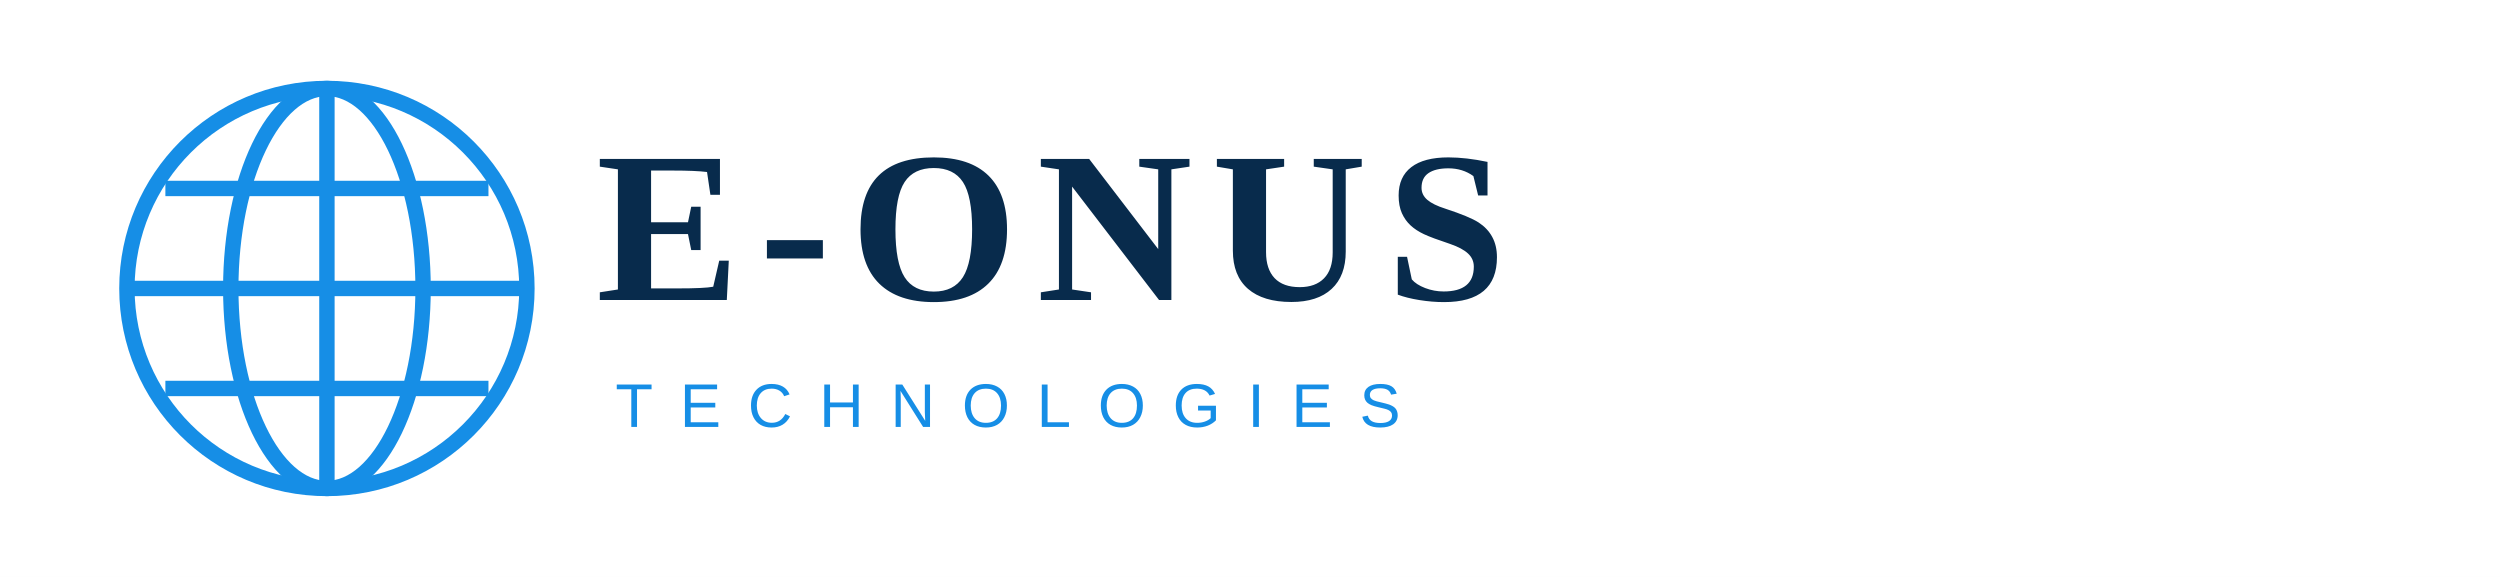
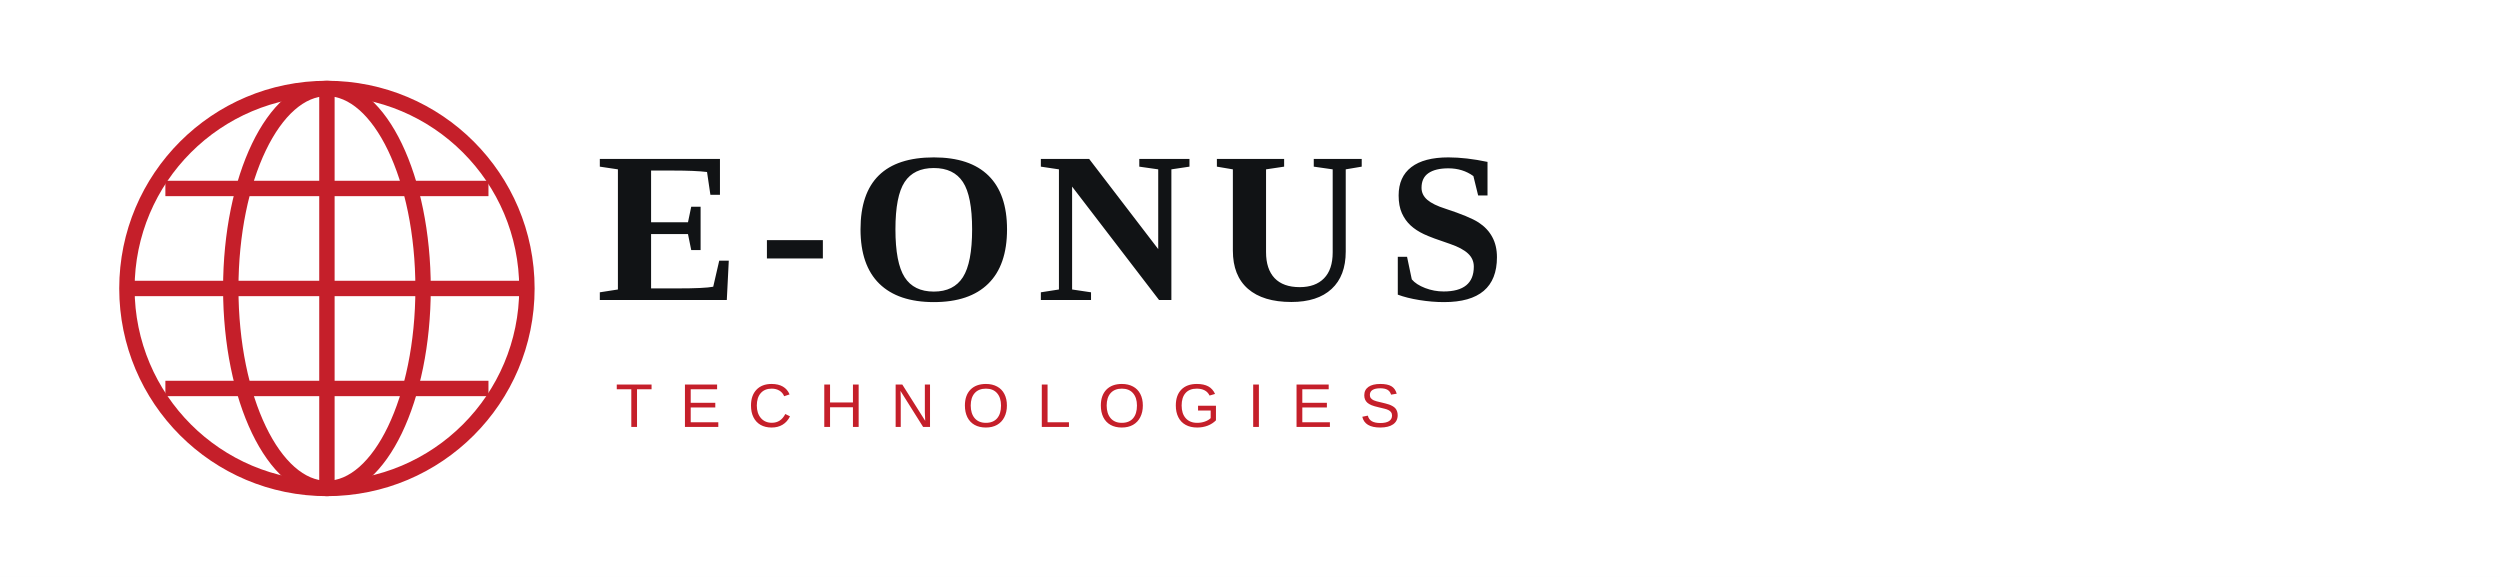
<svg xmlns="http://www.w3.org/2000/svg" viewBox="0 0 650 150" role="img" aria-label="E-Onus Technologies">
  <rect width="650" height="150" fill="#fff" />
-   <g transform="translate(28 18)" fill="none" stroke="#168ee6" stroke-width="4">
+   <g transform="translate(28 18)" fill="none" stroke="#c51f2a" stroke-width="4">
    <circle cx="57" cy="57" r="52" />
    <ellipse cx="57" cy="57" rx="25" ry="52" />
    <path d="M5 57h104M15 31h84M15 83h84M57 5v104" />
  </g>
-   <text x="155" y="78" fill="#082b4c" font-family="Times New Roman,serif" font-size="56" font-weight="700" letter-spacing="5">E-ONUS</text>
-   <text x="160" y="111" fill="#168ee6" font-family="Arial,sans-serif" font-size="16" letter-spacing="7">TECHNOLOGIES</text>
+   <text x="155" y="78" fill="#111315" font-family="Times New Roman,serif" font-size="56" font-weight="700" letter-spacing="5">E-ONUS</text>
+   <text x="160" y="111" fill="#c51f2a" font-family="Arial,sans-serif" font-size="16" letter-spacing="7">TECHNOLOGIES</text>
</svg>
